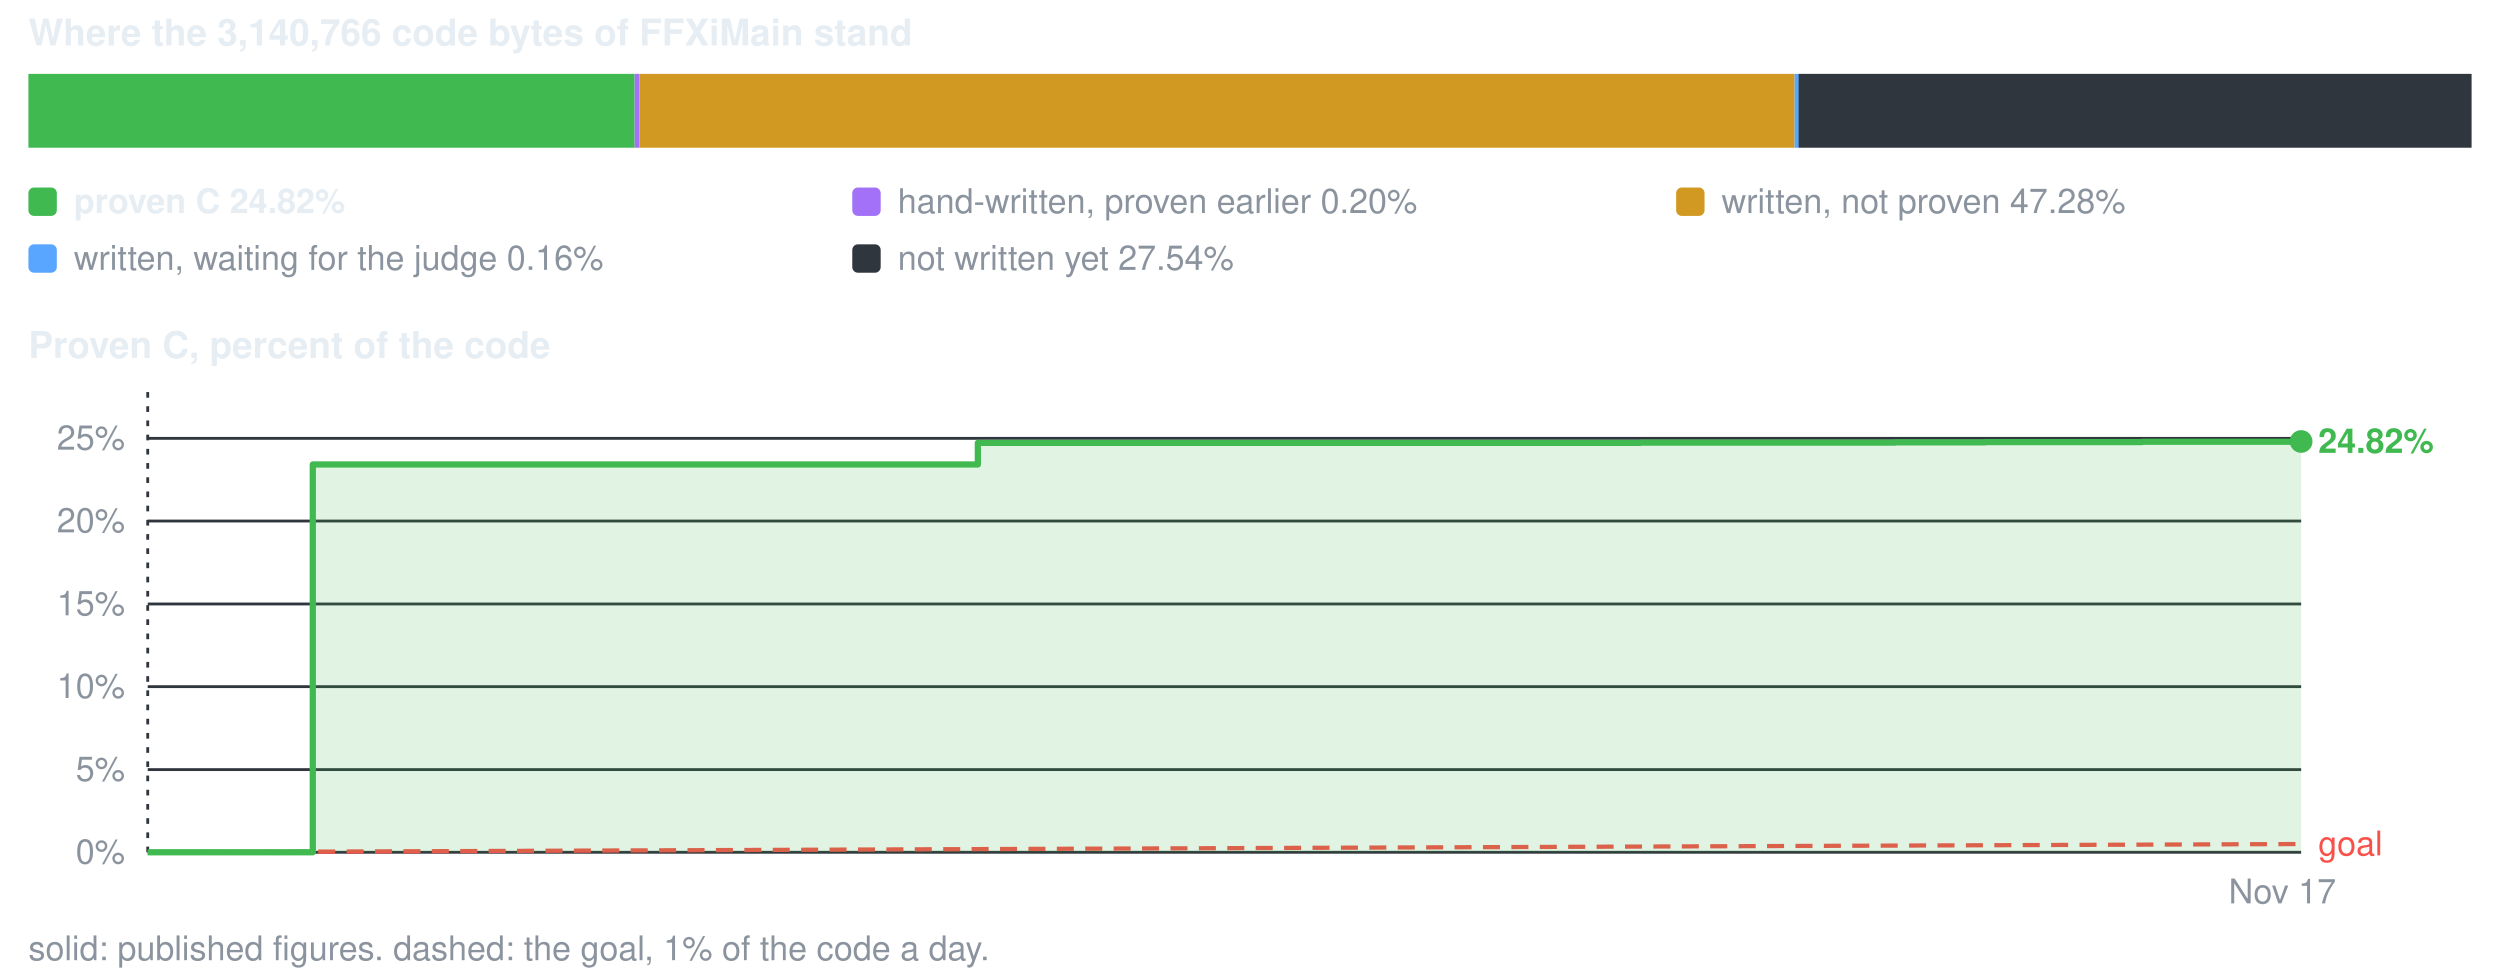
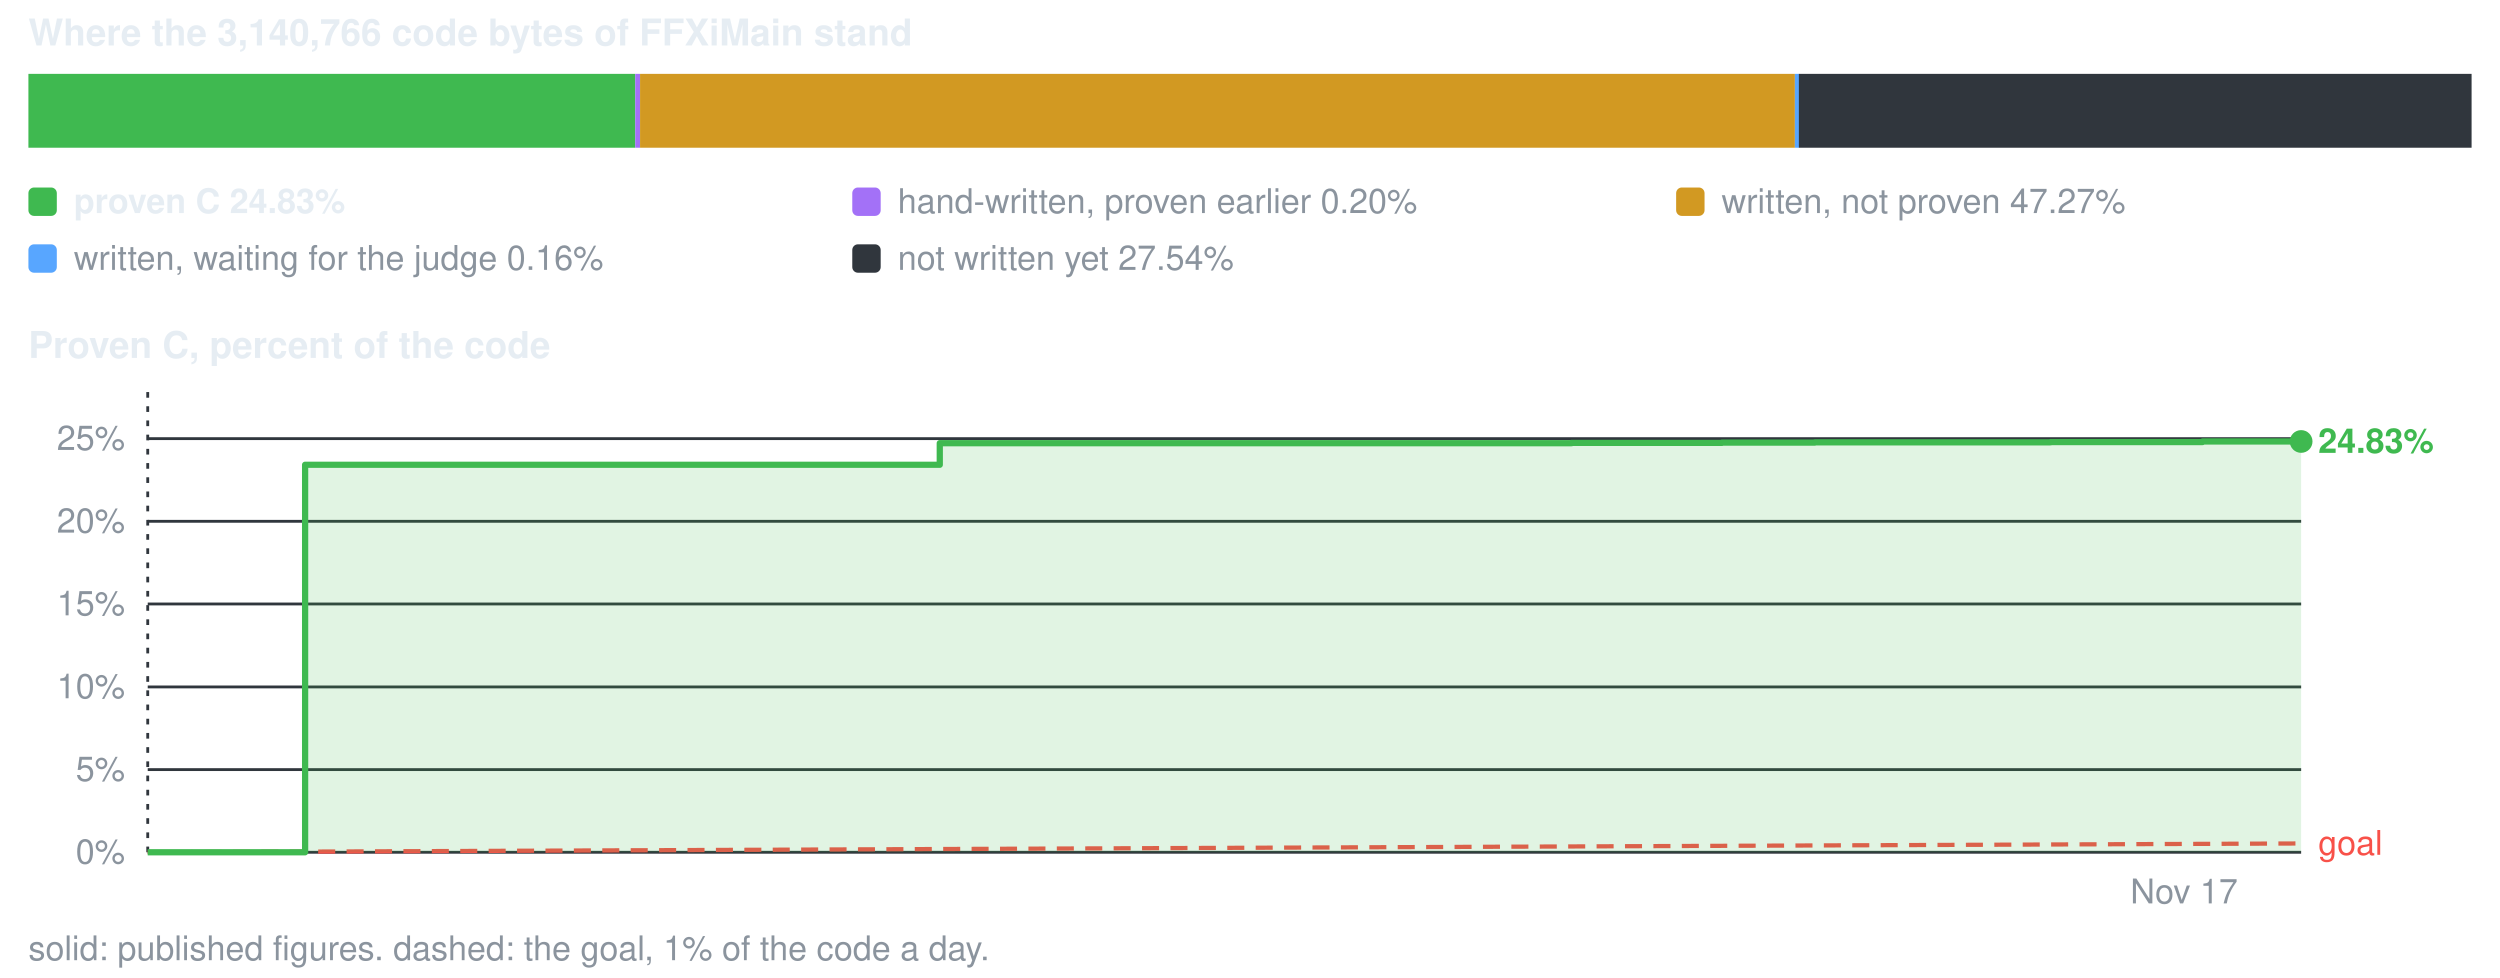
<svg xmlns="http://www.w3.org/2000/svg" viewBox="0 0 880 344" width="880" height="344" role="img" aria-label="conversion progress">
  <style>text{font-family:-apple-system,BlinkMacSystemFont,'Segoe UI',Helvetica,Arial,sans-serif;font-size:12px;fill:#8b949e}.s{fill:#e6edf3;font-weight:600}.b{font-size:13px}</style>
  <text x="10" y="16" class="s b">Where the 3,140,766 code bytes of FFXiMain stand</text>
-   <rect x="10.0" y="26" width="213.4" height="26" fill="#3fb950" />
-   <rect x="223.4" y="26" width="1.7" height="26" fill="#a371f7" />
-   <rect x="225.1" y="26" width="406.6" height="26" fill="#d29922" />
-   <rect x="631.7" y="26" width="1.5" height="26" fill="#58a6ff" />
-   <rect x="633.1" y="26" width="236.9" height="26" fill="#30363d" />
+   <rect x="10.0" y="26" width="213.6" height="26" fill="#3fb950" />
+   <rect x="223.6" y="26" width="1.7" height="26" fill="#a371f7" />
+   <rect x="225.3" y="26" width="406.5" height="26" fill="#d29922" />
+   <rect x="631.8" y="26" width="1.5" height="26" fill="#58a6ff" />
+   <rect x="633.2" y="26" width="236.8" height="26" fill="#30363d" />
  <rect x="10" y="66" width="10" height="10" rx="2" fill="#3fb950" />
-   <text x="26" y="75" class="s">proven C 24.82%</text>
+   <text x="26" y="75" class="s">proven C 24.83%</text>
  <rect x="300" y="66" width="10" height="10" rx="2" fill="#a371f7" />
  <text x="316" y="75">hand-written, proven earlier 0.20%</text>
  <rect x="590" y="66" width="10" height="10" rx="2" fill="#d29922" />
-   <text x="606" y="75">written, not proven 47.28%</text>
+   <text x="606" y="75">written, not proven 47.27%</text>
  <rect x="10" y="86" width="10" height="10" rx="2" fill="#58a6ff" />
  <text x="26" y="95">written, waiting for the judge 0.16%</text>
  <rect x="300" y="86" width="10" height="10" rx="2" fill="#30363d" />
  <text x="316" y="95">not written yet 27.54%</text>
  <text x="10" y="126" class="s b">Proven C, percent of the code</text>
  <line x1="52" y1="300.0" x2="810" y2="300.0" stroke="#30363d" stroke-width="1" />
  <text x="44" y="304.0" text-anchor="end">0%</text>
  <line x1="52" y1="270.9" x2="810" y2="270.9" stroke="#30363d" stroke-width="1" />
  <text x="44" y="274.9" text-anchor="end">5%</text>
-   <line x1="52" y1="241.7" x2="810" y2="241.7" stroke="#30363d" stroke-width="1" />
-   <text x="44" y="245.7" text-anchor="end">10%</text>
+   <line x1="52" y1="241.8" x2="810" y2="241.8" stroke="#30363d" stroke-width="1" />
+   <text x="44" y="245.8" text-anchor="end">10%</text>
  <line x1="52" y1="212.6" x2="810" y2="212.6" stroke="#30363d" stroke-width="1" />
  <text x="44" y="216.6" text-anchor="end">15%</text>
-   <line x1="52" y1="183.4" x2="810" y2="183.4" stroke="#30363d" stroke-width="1" />
-   <text x="44" y="187.4" text-anchor="end">20%</text>
-   <line x1="52" y1="154.3" x2="810" y2="154.3" stroke="#30363d" stroke-width="1" />
-   <text x="44" y="158.3" text-anchor="end">25%</text>
+   <line x1="52" y1="183.5" x2="810" y2="183.5" stroke="#30363d" stroke-width="1" />
+   <text x="44" y="187.5" text-anchor="end">20%</text>
+   <line x1="52" y1="154.4" x2="810" y2="154.4" stroke="#30363d" stroke-width="1" />
+   <text x="44" y="158.4" text-anchor="end">25%</text>
  <line x1="52.0" y1="138" x2="52.0" y2="300" stroke="#30363d" stroke-width="1" stroke-dasharray="2 3" />
-   <text x="803.4" y="318" text-anchor="middle">Nov 17</text>
-   <line x1="52.0" y1="300.0" x2="810.0" y2="297.1" stroke="#f85149" stroke-width="1.5" stroke-dasharray="6 4" />
-   <text x="816.0" y="301.1" style="fill:#f85149">goal</text>
-   <path d="M52.0 300.0 H110.1 V163.5 H134.3 V163.5 H175.5 V163.5 H234.9 V163.5 H344.2 V155.9 H369.2 V155.9 H414.9 V155.9 H489.2 V155.9 H532.2 V155.9 H577.3 V155.8 H632.8 V155.8 H667.0 V155.7 H698.9 V155.6 H754.1 V155.5 H810.0 V155.4 V300.0 H52.0 Z" fill="#3fb950" fill-opacity="0.16" />
-   <path d="M52.0 300.0 H110.1 V163.5 H134.3 V163.5 H175.5 V163.5 H234.9 V163.5 H344.2 V155.9 H369.2 V155.9 H414.9 V155.9 H489.2 V155.9 H532.2 V155.9 H577.3 V155.8 H632.8 V155.8 H667.0 V155.7 H698.9 V155.6 H754.1 V155.5 H810.0 V155.4" fill="none" stroke="#3fb950" stroke-width="2.2" stroke-linejoin="round" />
+   <text x="768.8" y="318" text-anchor="middle">Nov 17</text>
+   <line x1="52.0" y1="300.0" x2="810.0" y2="296.9" stroke="#f85149" stroke-width="1.5" stroke-dasharray="6 4" />
+   <text x="816.0" y="300.9" style="fill:#f85149">goal</text>
+   <path d="M52.0 300.0 H107.4 V163.6 H130.6 V163.6 H169.8 V163.6 H226.5 V163.6 H330.8 V156.0 H354.6 V156.0 H398.2 V156.0 H469.1 V156.0 H510.2 V156.0 H553.2 V155.9 H606.1 V155.8 H638.8 V155.7 H669.2 V155.7 H721.8 V155.6 H775.3 V155.4 H810.0 V155.4 V300.0 H52.0 Z" fill="#3fb950" fill-opacity="0.16" />
+   <path d="M52.0 300.0 H107.4 V163.6 H130.6 V163.6 H169.8 V163.6 H226.5 V163.6 H330.8 V156.0 H354.6 V156.0 H398.2 V156.0 H469.1 V156.0 H510.2 V156.0 H553.2 V155.9 H606.1 V155.8 H638.8 V155.7 H669.2 V155.7 H721.8 V155.6 H775.3 V155.4 H810.0 V155.4" fill="none" stroke="#3fb950" stroke-width="2.2" stroke-linejoin="round" />
  <circle cx="810.0" cy="155.4" r="4" fill="#3fb950" />
-   <text x="816.0" y="159.4" class="s" style="fill:#3fb950">24.82%</text>
+   <text x="816.0" y="159.4" class="s" style="fill:#3fb950">24.83%</text>
  <text x="10" y="338">solid: published figures. dashed: the goal, 1% of the code a day.</text>
</svg>
